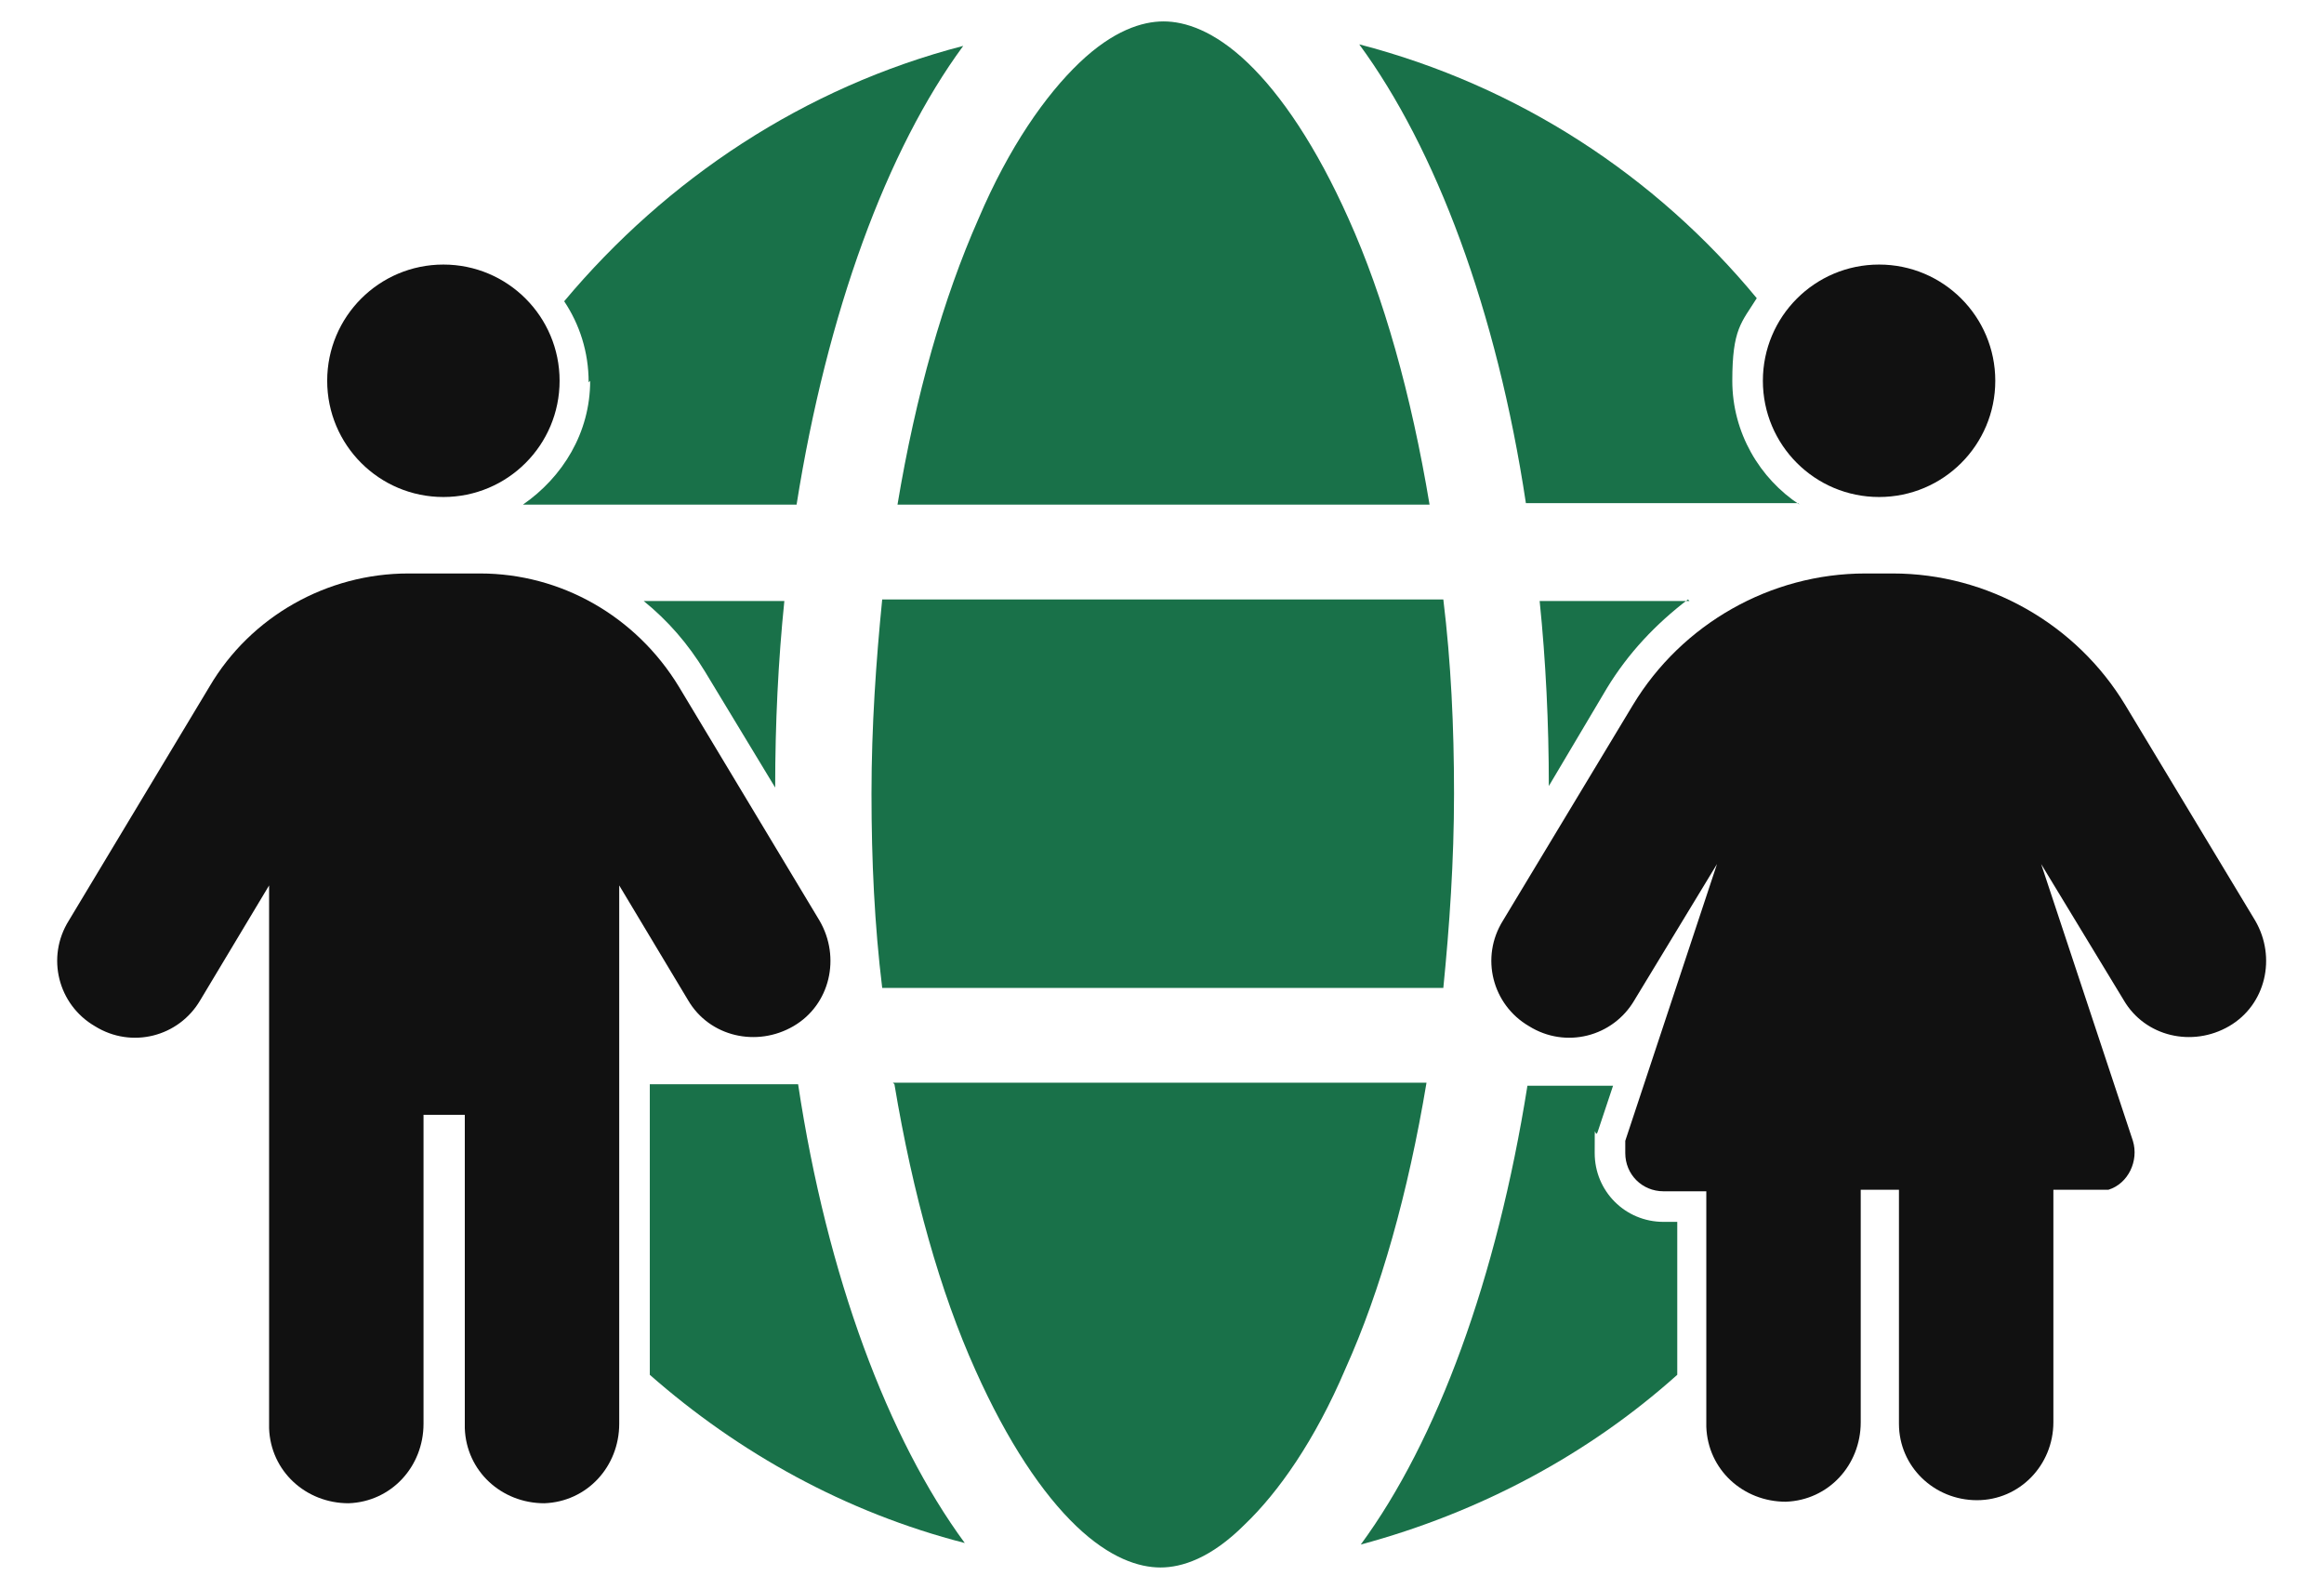
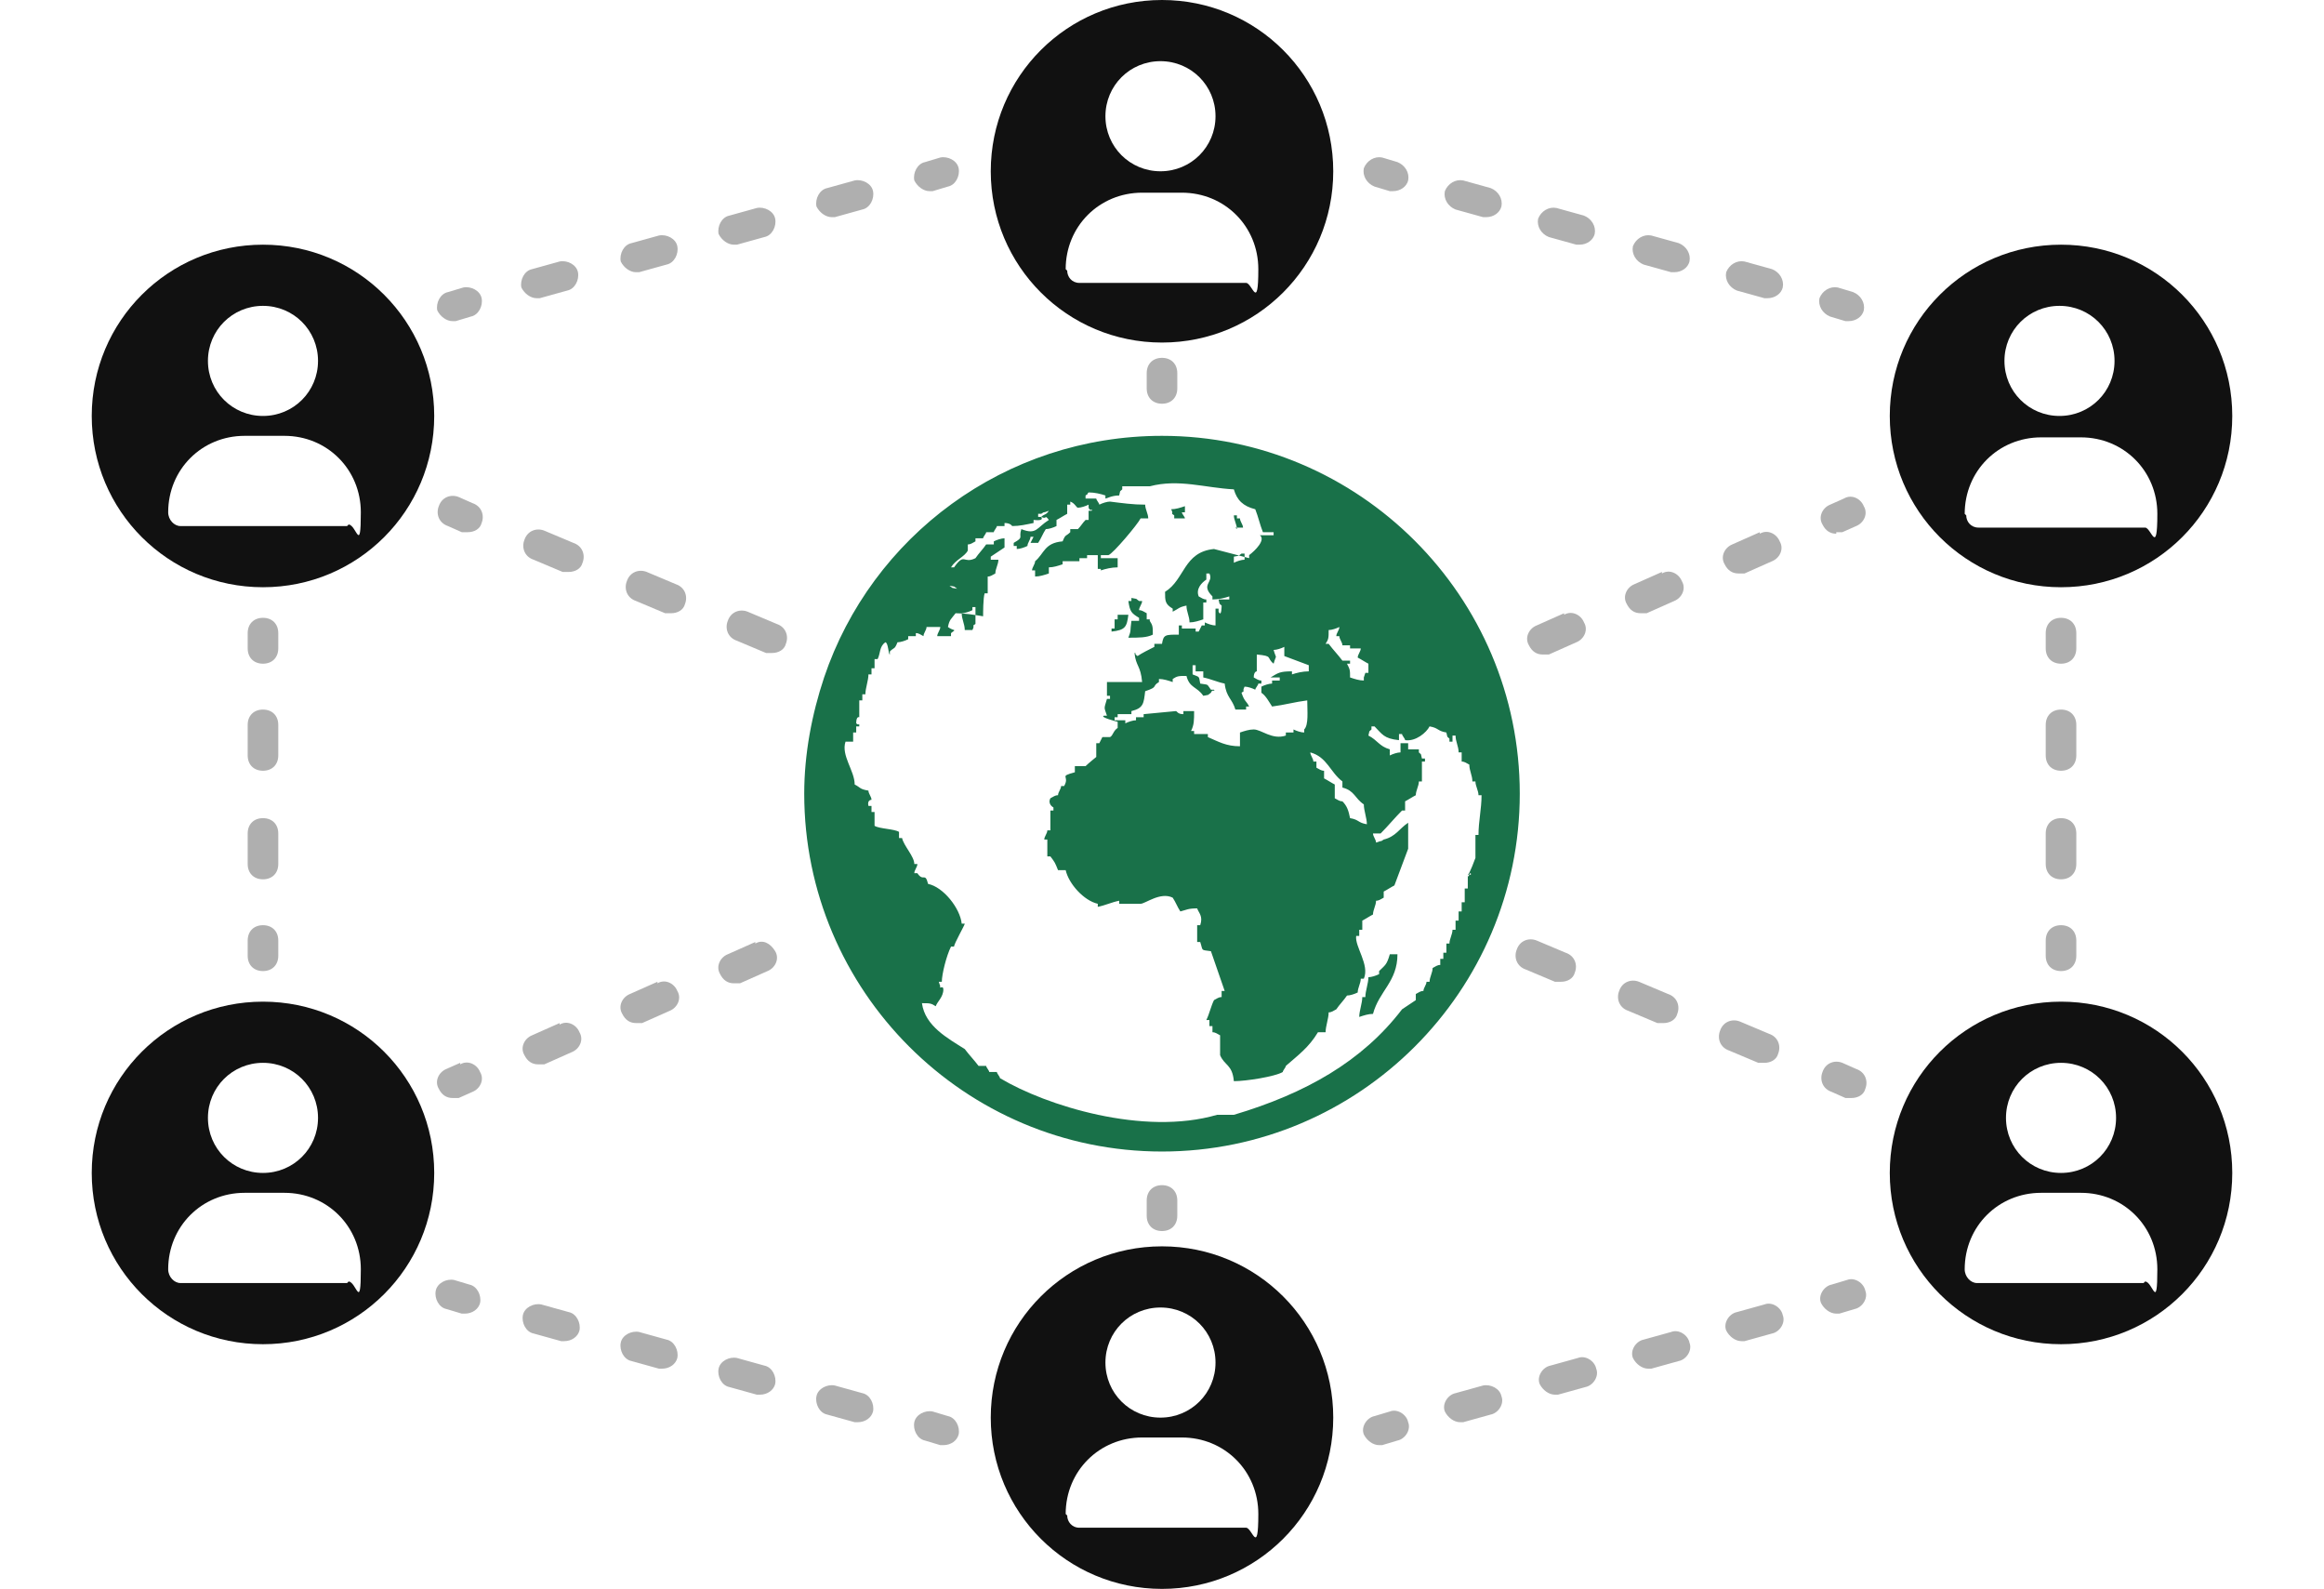
<svg xmlns="http://www.w3.org/2000/svg" id="Layer_1" version="1.1" viewBox="0 0 152 103.9">
  <defs>
    <style>
      .st0 {
+         fill: #197149;
+       }
+ 
+       .st0, .st1 {
+         fill-rule: evenodd;
+       }
+ 
+       .st1 {
        fill: #111;
      }

-       .st1 {
-         fill: #197149;
+       .st2 {
+         fill: #afafaf;
      }
    </style>
  </defs>
  <g>
-     <path id="Path_2930" class="st0" d="M21.4,24.9c0-4.2,3.4-7.6,7.6-7.6s7.6,3.4,7.6,7.6-3.4,7.6-7.6,7.6-7.6-3.4-7.6-7.6h0M27.7,72.9v20.2c0,2.8-2.1,5.1-4.9,5.2-2.8,0-5.1-2.1-5.2-4.9v-35.5l-4.5,7.5c-1.4,2.4-4.5,3.2-6.9,1.7-2.4-1.4-3.2-4.5-1.7-6.9l9.2-15.3c2.7-4.6,7.7-7.4,13-7.4h4.7c5.3,0,10.2,2.8,13,7.4l9.2,15.3c1.4,2.4.7,5.5-1.7,6.9s-5.5.7-6.9-1.7h0l-4.5-7.5v35.2c0,2.8-2.1,5.1-4.9,5.2-2.8,0-5.1-2.1-5.2-4.9v-20.5h-2.7Z" />
-     <path id="Path_2931" class="st0" d="M122.9,17.3c4.2,0,7.6,3.4,7.6,7.6s-3.4,7.6-7.6,7.6-7.6-3.4-7.6-7.6,3.4-7.6,7.6-7.6h0M111.6,77.9h-2.8c-1.4,0-2.5-1.1-2.5-2.5s0-.5,0-.8l6-18.1-5.4,8.9c-1.4,2.4-4.5,3.2-6.9,1.7-2.4-1.4-3.2-4.5-1.7-6.9h0l8.5-14.1c3.2-5.3,9-8.6,15.2-8.6h1.8c6.2,0,12,3.3,15.2,8.6l8.5,14.1c1.4,2.4.7,5.5-1.7,6.9s-5.5.7-6.9-1.7h0l-5.4-8.9,6,18.1c.4,1.3-.3,2.8-1.6,3.2-.3,0-.5,0-.8,0h-2.8v15.2c0,2.8-2.2,5.1-5,5.1s-5.1-2.2-5.1-5h0v-15.3h-2.5v15.2c0,2.8-2.1,5.1-4.9,5.2-2.8,0-5.1-2.1-5.2-4.9v-15.5h0Z" />
+     <path class="st2" d="M30.9,32.9l-.9-.4c-.5-.2-1.1,0-1.3.6-.2.5,0,1.1.6,1.3l.9.4c.1,0,.2,0,.4,0,.4,0,.8-.2.9-.6.2-.5,0-1.1-.6-1.3Z" />
+     <path class="st2" d="M50.8,40.8l-1.9-.8c-.5-.2-1.1,0-1.3.6-.2.5,0,1.1.6,1.3l1.9.8c.1,0,.2,0,.4,0,.4,0,.8-.2.9-.6.2-.5,0-1.1-.6-1.3Z" />
+     <path class="st2" d="M37.5,35.5l-1.9-.8c-.5-.2-1.1,0-1.3.6-.2.5,0,1.1.6,1.3l1.9.8c.1,0,.2,0,.4,0,.4,0,.8-.2.9-.6.2-.5,0-1.1-.6-1.3Z" />
+     <path class="st2" d="M44.2,38.2l-1.9-.8c-.5-.2-1.1,0-1.3.6-.2.5,0,1.1.6,1.3l1.9.8c.1,0,.2,0,.4,0,.4,0,.8-.2.9-.6.2-.5,0-1.1-.6-1.3Z" />
+     <path class="st2" d="M120.1,34.8c.1,0,.3,0,.4,0l.9-.4c.5-.2.8-.8.5-1.3-.2-.5-.8-.8-1.3-.5l-.9.4c-.5.2-.8.8-.5,1.3.2.4.5.6.9.6Z" />
+     <path class="st2" d="M115.1,34.8l-1.8.8c-.5.2-.8.8-.5,1.3.2.4.5.6.9.6s.3,0,.4,0l1.8-.8c.5-.2.8-.8.5-1.3-.2-.5-.8-.8-1.3-.5Z" />
+     <path class="st2" d="M102.3,40.1l-1.8.8c-.5.2-.8.8-.5,1.3.2.4.5.6.9.6s.3,0,.4,0l1.8-.8c.5-.2.8-.8.5-1.3-.2-.5-.8-.8-1.3-.5Z" />
+     <path class="st2" d="M108.7,37.4l-1.8.8c-.5.2-.8.8-.5,1.3.2.4.5.6.9.6s.3,0,.4,0l1.8-.8c.5-.2.8-.8.5-1.3-.2-.5-.8-.8-1.3-.5Z" />
+     <path class="st2" d="M121.4,69.9l-.9-.4c-.5-.2-1.1,0-1.3.6-.2.5,0,1.1.6,1.3l.9.4c.1,0,.2,0,.4,0,.4,0,.8-.2.9-.6.2-.5,0-1.1-.6-1.3Z" />
+     <path class="st2" d="M102.4,62.3l-1.9-.8c-.5-.2-1.1,0-1.3.6-.2.5,0,1.1.6,1.3l1.9.8c.1,0,.2,0,.4,0,.4,0,.8-.2.9-.6.2-.5,0-1.1-.6-1.3Z" />
+     <path class="st2" d="M109.1,65l-1.9-.8c-.5-.2-1.1,0-1.3.6-.2.5,0,1.1.6,1.3l1.9.8c.1,0,.2,0,.4,0,.4,0,.8-.2.9-.6.2-.5,0-1.1-.6-1.3Z" />
+     <path class="st2" d="M115.7,67.6l-1.9-.8c-.5-.2-1.1,0-1.3.6-.2.5,0,1.1.6,1.3l1.9.8c.1,0,.2,0,.4,0,.4,0,.8-.2.9-.6.2-.5,0-1.1-.6-1.3Z" />
+     <path class="st2" d="M30.1,69.5l-.9.4c-.5.2-.8.8-.5,1.3.2.4.5.6.9.6s.3,0,.4,0l.9-.4c.5-.2.8-.8.5-1.3-.2-.5-.8-.8-1.3-.5Z" />
+     <path class="st2" d="M36.6,66.9l-1.8.8c-.5.2-.8.8-.5,1.3.2.4.5.6.9.6s.3,0,.4,0l1.8-.8c.5-.2.8-.8.5-1.3-.2-.5-.8-.8-1.3-.5Z" />
+     <path class="st2" d="M43,64.2l-1.8.8c-.5.2-.8.8-.5,1.3.2.4.5.6.9.6s.3,0,.4,0l1.8-.8c.5-.2.8-.8.5-1.3-.2-.5-.8-.8-1.3-.5Z" />
+     <path class="st2" d="M49.4,61.6l-1.8.8c-.5.2-.8.8-.5,1.3.2.4.5.6.9.6s.3,0,.4,0l1.8-.8c.5-.2.8-.8.5-1.3s-.8-.8-1.3-.5Z" />
+     <path class="st2" d="M76,26.4c.6,0,1-.4,1-1v-1c0-.6-.4-1-1-1s-1,.4-1,1v1c0,.6.4,1,1,1Z" />
+     <path class="st2" d="M76,77.5c-.6,0-1,.4-1,1v1c0,.6.4,1,1,1s1-.4,1-1v-1c0-.6-.4-1-1-1Z" />
  </g>
  <g>
-     <path class="st1" d="M117.7,33c-2.6-1.7-4.4-4.7-4.4-8.1s.6-3.8,1.6-5.4c-6.6-8-15.6-13.9-26-16.6,5,6.8,9,17.4,10.9,30h17.8Z" />
-     <path class="st1" d="M57,51.9c0,4.4.2,8.6.7,12.7h36.7c.4-4,.7-8.3.7-12.7s-.2-8.6-.7-12.7h-36.7c-.4,4-.7,8.3-.7,12.7Z" />
-     <path class="st1" d="M93.5,33c-1.2-7.2-3-13.6-5.3-18.7-2.1-4.7-4.4-8.1-6.6-10.2-2.2-2.1-4.1-2.7-5.5-2.7s-3.3.6-5.5,2.7c-2.2,2.1-4.6,5.5-6.6,10.2-2.3,5.2-4.1,11.5-5.3,18.7h34.9Z" />
-     <path class="st1" d="M110.5,39.3h-9.8c.4,3.9.6,8,.6,12.1l3.8-6.4c1.4-2.3,3.2-4.2,5.3-5.8Z" />
-     <path class="st1" d="M58.5,70.9c1.2,7.2,3,13.6,5.3,18.7h0c2.1,4.7,4.4,8.1,6.6,10.2,2.2,2.1,4.1,2.7,5.5,2.7s3.3-.6,5.5-2.8c2.2-2.1,4.6-5.5,6.6-10.2,2.3-5.1,4.1-11.5,5.3-18.7h-34.9Z" />
-     <path class="st1" d="M109.7,79.9h-.9c-2.5,0-4.5-2-4.5-4.5s0-.8.2-1.4l1-3h-5.6c-2,12.6-5.9,23.2-10.9,30,7.8-2.1,14.9-5.9,20.7-11.1v-9.9Z" />
-     <path class="st1" d="M38.6,24.9c0,3.4-1.8,6.3-4.4,8.1h17.9c2-12.6,5.9-23.2,10.9-30-10.4,2.7-19.4,8.7-26.1,16.7,1,1.5,1.6,3.3,1.6,5.3Z" />
-     <path class="st1" d="M42.5,70.9v19c5.8,5.1,12.8,9,20.6,11-5-6.8-9-17.4-10.9-30h-9.6Z" />
-     <path class="st1" d="M46.1,43.9l4.6,7.6c0-4.2.2-8.3.6-12.2h-9.2c1.6,1.3,2.9,2.8,4,4.6Z" />
+     <path class="st2" d="M29.6,21c-.4,0-.8-.3-1-.7-.1-.5.2-1.1.7-1.2l1-.3c.5-.1,1.1.2,1.2.7.1.5-.2,1.1-.7,1.2l-1,.3c0,0-.2,0-.3,0Z" />
+     <path class="st2" d="M35.1,19.5c-.4,0-.8-.3-1-.7-.1-.5.2-1.1.7-1.2l1.8-.5c.5-.1,1.1.2,1.2.7.1.5-.2,1.1-.7,1.2l-1.8.5c0,0-.2,0-.3,0ZM41.6,17.8c-.4,0-.8-.3-1-.7-.1-.5.2-1.1.7-1.2l1.8-.5c.5-.1,1.1.2,1.2.7.1.5-.2,1.1-.7,1.2l-1.8.5c0,0-.2,0-.3,0ZM48,16c-.4,0-.8-.3-1-.7-.1-.5.2-1.1.7-1.2l1.8-.5c.5-.1,1.1.2,1.2.7s-.2,1.1-.7,1.2l-1.8.5c0,0-.2,0-.3,0ZM54.4,14.2c-.4,0-.8-.3-1-.7-.1-.5.2-1.1.7-1.2l1.8-.5c.5-.1,1.1.2,1.2.7.1.5-.2,1.1-.7,1.2l-1.8.5c0,0-.2,0-.3,0Z" />
+     <path class="st2" d="M60.8,12.5c-.4,0-.8-.3-1-.7-.1-.5.2-1.1.7-1.2l1-.3c.5-.1,1.1.2,1.2.7.1.5-.2,1.1-.7,1.2l-1,.3c0,0-.2,0-.3,0Z" />
  </g>
+   <g>
+     <path class="st2" d="M91.2,12.5c0,0-.2,0-.3,0l-1-.3c-.5-.2-.8-.7-.7-1.2.2-.5.7-.8,1.2-.7l1,.3c.5.2.8.7.7,1.2-.1.4-.5.7-1,.7Z" />
+     <path class="st2" d="M115.7,19.5c0,0-.2,0-.3,0l-1.8-.5c-.5-.2-.8-.7-.7-1.2.2-.5.7-.8,1.2-.7l1.8.5c.5.2.8.7.7,1.2-.1.4-.5.7-1,.7ZM109.6,17.8c0,0-.2,0-.3,0l-1.8-.5c-.5-.2-.8-.7-.7-1.2.2-.5.7-.8,1.2-.7l1.8.5c.5.2.8.7.7,1.2-.1.4-.5.7-1,.7ZM103.4,16c0,0-.2,0-.3,0l-1.8-.5c-.5-.2-.8-.7-.7-1.2.2-.5.7-.8,1.2-.7l1.8.5c.5.2.8.7.7,1.2-.1.4-.5.7-1,.7ZM97.3,14.2c0,0-.2,0-.3,0l-1.8-.5c-.5-.2-.8-.7-.7-1.2.2-.5.7-.8,1.2-.7l1.8.5c.5.2.8.7.7,1.2-.1.4-.5.7-1,.7Z" />
+     <path class="st2" d="M121,21c0,0-.2,0-.3,0l-1-.3c-.5-.2-.8-.7-.7-1.2.2-.5.7-.8,1.2-.7l1,.3c.5.2.8.7.7,1.2-.1.4-.5.7-1,.7Z" />
+   </g>
+   <g>
+     <path class="st2" d="M30.5,85.9c0,0-.2,0-.3,0l-1-.3c-.5-.1-.8-.7-.7-1.2.1-.5.7-.8,1.2-.7l1,.3c.5.1.8.7.7,1.2-.1.4-.5.7-1,.7Z" />
+     <path class="st2" d="M56.2,93c0,0-.2,0-.3,0l-1.8-.5c-.5-.1-.8-.7-.7-1.2.1-.5.7-.8,1.2-.7l1.8.5c.5.1.8.7.7,1.2-.1.4-.5.7-1,.7ZM49.8,91.2c0,0-.2,0-.3,0l-1.8-.5c-.5-.1-.8-.7-.7-1.2.1-.5.7-.8,1.2-.7l1.8.5c.5.1.8.7.7,1.2-.1.4-.5.7-1,.7ZM43.4,89.5c0,0-.2,0-.3,0l-1.8-.5c-.5-.1-.8-.7-.7-1.2.1-.5.7-.8,1.2-.7l1.8.5c.5.1.8.7.7,1.2-.1.4-.5.7-1,.7ZM37,87.7c0,0-.2,0-.3,0l-1.8-.5c-.5-.1-.8-.7-.7-1.2.1-.5.7-.8,1.2-.7l1.8.5c.5.1.8.7.7,1.2-.1.4-.5.7-1,.7Z" />
+     <path class="st2" d="M61.8,94.5c0,0-.2,0-.3,0l-1-.3c-.5-.1-.8-.7-.7-1.2.1-.5.7-.8,1.2-.7l1,.3c.5.1.8.7.7,1.2-.1.4-.5.7-1,.7Z" />
+   </g>
+   <g>
+     <path class="st2" d="M90.2,94.5c-.4,0-.8-.3-1-.7-.2-.5.2-1.1.7-1.2l1-.3c.5-.2,1.1.2,1.2.7.2.5-.2,1.1-.7,1.2l-1,.3c0,0-.2,0-.3,0Z" />
+     <path class="st2" d="M95.5,93c-.4,0-.8-.3-1-.7-.2-.5.2-1.1.7-1.2l1.8-.5c.5-.1,1.1.2,1.2.7.2.5-.2,1.1-.7,1.2l-1.8.5c0,0-.2,0-.3,0ZM101.7,91.2c-.4,0-.8-.3-1-.7-.2-.5.2-1.1.7-1.2l1.8-.5c.5-.2,1.1.2,1.2.7.2.5-.2,1.1-.7,1.2l-1.8.5c0,0-.2,0-.3,0ZM107.8,89.5c-.4,0-.8-.3-1-.7-.2-.5.2-1.1.7-1.2l1.8-.5c.5-.2,1.1.2,1.2.7.2.5-.2,1.1-.7,1.2l-1.8.5c0,0-.2,0-.3,0ZM113.9,87.7c-.4,0-.8-.3-1-.7-.2-.5.2-1.1.7-1.2l1.8-.5c.5-.2,1.1.2,1.2.7.2.5-.2,1.1-.7,1.2l-1.8.5c0,0-.2,0-.3,0Z" />
+     <path class="st2" d="M120.1,85.9c-.4,0-.8-.3-1-.7-.2-.5.2-1.1.7-1.2l1-.3c.5-.2,1.1.2,1.2.7.2.5-.2,1.1-.7,1.2l-1,.3c0,0-.2,0-.3,0Z" />
+   </g>
+   <g>
+     <path class="st2" d="M17.2,43.4c-.6,0-1-.4-1-1v-1c0-.6.4-1,1-1s1,.4,1,1v1c0,.6-.4,1-1,1Z" />
+     <path class="st2" d="M17.2,57.5c-.6,0-1-.4-1-1v-2c0-.6.4-1,1-1s1,.4,1,1v2c0,.6-.4,1-1,1ZM17.2,50.4c-.6,0-1-.4-1-1v-2c0-.6.4-1,1-1s1,.4,1,1v2c0,.6-.4,1-1,1Z" />
+     <path class="st2" d="M17.2,63.5c-.6,0-1-.4-1-1v-1c0-.6.4-1,1-1s1,.4,1,1v1c0,.6-.4,1-1,1Z" />
+   </g>
+   <g>
+     <path class="st2" d="M134.8,43.4c-.6,0-1-.4-1-1v-1c0-.6.4-1,1-1s1,.4,1,1v1c0,.6-.4,1-1,1Z" />
+     <path class="st2" d="M134.8,57.5c-.6,0-1-.4-1-1v-2c0-.6.4-1,1-1s1,.4,1,1v2c0,.6-.4,1-1,1ZM134.8,50.4c-.6,0-1-.4-1-1v-2c0-.6.4-1,1-1s1,.4,1,1v2c0,.6-.4,1-1,1Z" />
+     <path class="st2" d="M134.8,63.5c-.6,0-1-.4-1-1v-1c0-.6.4-1,1-1s1,.4,1,1v1c0,.6-.4,1-1,1Z" />
+   </g>
+   <g>
+     <path class="st1" d="M17.2,65.5c-6.2,0-11.2,5-11.2,11.2s5,11.2,11.2,11.2,11.2-5,11.2-11.2-5-11.2-11.2-11.2ZM17.2,69.5c2,0,3.6,1.6,3.6,3.6s-1.6,3.6-3.6,3.6-3.6-1.6-3.6-3.6,1.6-3.6,3.6-3.6ZM22.7,83.9h-10.9c-.4,0-.8-.4-.8-.9,0-2.8,2.2-5,5-5h0s2.6,0,2.6,0c2.8,0,5,2.2,5,5s-.3.8-.8.8Z" />
+     <path class="st1" d="M134.8,65.5c-6.2,0-11.2,5-11.2,11.2s5,11.2,11.2,11.2,11.2-5,11.2-11.2-5-11.2-11.2-11.2ZM134.8,69.5c2,0,3.6,1.6,3.6,3.6s-1.6,3.6-3.6,3.6-3.6-1.6-3.6-3.6,1.6-3.6,3.6-3.6ZM140.2,83.9h-10.9c-.4,0-.8-.4-.8-.9,0-2.8,2.2-5,5-5h0s2.6,0,2.6,0c2.8,0,5,2.2,5,5s-.3.8-.8.8Z" />
+   </g>
+   <path class="st1" d="M17.2,16c-6.2,0-11.2,5-11.2,11.2s5,11.2,11.2,11.2,11.2-5,11.2-11.2-5-11.2-11.2-11.2ZM17.2,20c2,0,3.6,1.6,3.6,3.6s-1.6,3.6-3.6,3.6-3.6-1.6-3.6-3.6,1.6-3.6,3.6-3.6ZM22.7,34.4h-10.9c-.4,0-.8-.4-.8-.9,0-2.8,2.2-5,5-5h0s2.6,0,2.6,0c2.8,0,5,2.2,5,5s-.3.8-.8.8Z" />
+   <path class="st1" d="M123.6,27.2c0,6.2,5,11.2,11.2,11.2s11.2-5,11.2-11.2c0-6.2-5-11.2-11.2-11.2s-11.2,5-11.2,11.2ZM138.3,23.6c0,2-1.6,3.6-3.6,3.6s-3.6-1.6-3.6-3.6,1.6-3.6,3.6-3.6,3.6,1.6,3.6,3.6ZM128.5,33.6c0-2.8,2.2-5,5-5h2.6s0,0,0,0c2.8,0,5,2.2,5,5s-.4.9-.8.9h-10.9c-.5,0-.8-.4-.8-.8Z" />
+   <path class="st1" d="M64.8,11.2c0,6.2,5,11.2,11.2,11.2s11.2-5,11.2-11.2c0-6.2-5-11.2-11.2-11.2s-11.2,5-11.2,11.2ZM79.5,7.6c0,2-1.6,3.6-3.6,3.6s-3.6-1.6-3.6-3.6,1.6-3.6,3.6-3.6,3.6,1.6,3.6,3.6ZM69.7,17.6c0-2.8,2.2-5,5-5h2.6s0,0,0,0c2.8,0,5,2.2,5,5s-.4.9-.8.9h-10.9c-.5,0-.8-.4-.8-.8Z" />
+   <path class="st1" d="M64.8,92.7c0,6.2,5,11.2,11.2,11.2s11.2-5,11.2-11.2c0-6.2-5-11.2-11.2-11.2s-11.2,5-11.2,11.2ZM79.5,89.1c0,2-1.6,3.6-3.6,3.6s-3.6-1.6-3.6-3.6,1.6-3.6,3.6-3.6,3.6,1.6,3.6,3.6ZM69.7,99c0-2.8,2.2-5,5-5h2.6s0,0,0,0c2.8,0,5,2.2,5,5s-.4.9-.8.9h-10.9c-.5,0-.8-.4-.8-.8Z" />
+   <path class="st0" d="M76,28.5c-10.3,0-19,6.6-22.1,15.8h0c-.8,2.4-1.3,5-1.3,7.6,0,12.9,10.5,23.4,23.4,23.4s23.4-10.5,23.4-23.4-10.5-23.4-23.4-23.4ZM61.4,64.2h.2c0-.5.3-1.7.6-2.3h.2c0-.2.7-1.4.7-1.5h-.2c-.1-1-1.2-2.4-2.2-2.6-.2-.8-.3-.1-.7-.7h-.2c0-.2.2-.4.2-.6h-.2c0-.5-.7-1.2-.8-1.7h-.2v-.4c-.3-.2-1.3-.2-1.6-.4v-.9h-.2v-.4h-.2c-.1-.4.2-.4.2-.4,0-.2-.2-.4-.2-.6-.6-.1-.5-.2-.9-.4,0-.9-.9-1.9-.6-2.8h.5v-.6h.2v-.4h.2c0-.3,0,0-.2-.2,0-.5.2-.4.2-.4v-1.1h.2v-.4h.2c0-.4.2-.9.2-1.3h.2v-.4h.2v-.6h.2c.2-.4.1-.8.5-1.1.2,0,.2.8.3.8v-.2c.3-.3.3-.1.5-.6.2,0,.5-.1.7-.2v-.2h.5v-.2c.2,0,.3.1.5.2,0-.2.2-.4.2-.6h.9c0,.2-.2.4-.2.6h.9v-.2c.4-.3.2-.1-.2-.4.1-.5.2-.5.5-.9.6,0,1.2.1,1.8.2,0-.2,0-1.2.1-1.5h.2v-1.1c.2,0,.3-.1.5-.2,0-.3.2-.6.2-.9h-.5v-.2c.3-.2.6-.4.9-.6v-.6c-.2,0-.5.1-.7.2v.2h-.5c-.2.3-.5.6-.7.9-.8.4-.7-.4-1.4.6h-.2c.3-.5.9-.7,1.1-1.1v-.4c.2,0,.3-.1.5-.2v-.2h.5c0-.1.2-.3.2-.4h.5c0-.1.2-.3.2-.4h.5v-.2c.4,0,.5.2.5.2.5,0,.9-.1,1.4-.2v-.2c.1,0,.7.1.5-.2h-.2v-.2h.2c.3-.2,0,0,.5-.2-.2.3-.3.2-.5.4.4.2.2-.2.5.2-.8.5-.8,1-1.8.6-.2.6.2.5-.5.9v.2h.2v.2c.2,0,.5-.1.7-.2,0-.2.2-.4.2-.6h.2l-.2.4h.5c.2-.3.3-.6.5-.9.2,0,.5-.1.7-.2v-.4c.2-.1.5-.3.7-.4v-.6h.2v-.2c.3.1.4.4.5.4.2,0,.5-.1.7-.2v.2c.1.3.3,0,.2.2h-.2v.6h-.2c-.2.2-.3.4-.5.6h-.5v.2c-.3.3-.3.1-.5.6-1.2.1-1.2.8-1.8,1.3,0,.2-.2.4-.2.6h.2v.4c.3,0,.6-.1.9-.2v-.4c.3,0,.6-.1.9-.2v-.2h1.1v-.2h.5v-.2h1.4c.3-.1,1.9-2,2.1-2.4h.5c0-.3-.2-.6-.2-.9-.8,0-1.5-.1-2.3-.2-.2,0-.5.1-.7.2,0-.1-.2-.3-.2-.4h-.7v-.2c.3-.2,0,0,.2-.2.4,0,.8.1,1.1.2v.2c.1,0,.4-.2.9-.2.1-.4,0-.2.2-.4v-.2h1.8c1.9-.5,3.6.1,5.5.2.2.7.6,1.1,1.4,1.3.2.5.3,1,.5,1.5h.7v.2h-.9c.4.3-.3,1-.7,1.3v.2c-.8-.2-1.5-.4-2.3-.6-2,.2-1.9,2-3.2,2.8,0,.6,0,.8.5,1.1v.2c.4-.2.4-.3.9-.4,0,.4.2.7.2,1.1.3,0,.6-.1.9-.2v-1.1h.2v-.2c-.2,0-.3-.1-.5-.2-.2-.5.2-.9.5-1.1v-.4h.2c.3.6-.6.7.2,1.5v.2c.4,0,.8-.1,1.1-.2v.2h-.7c.1.4,0,.2.2.4,0,0,0,.8-.2.4v-.2h-.2v1.1c-.2,0-.5-.1-.7-.2v.2h-.2l-.2.4h-.2v-.2h-.9v-.2h-.2v.6c-.9,0-1,0-1.1.6h-.5v.2c-.4.2-.8.4-1.1.6-.3-.2,0-.2-.2-.2.1.9.4.8.5,1.9h-2.3v.9h.2v.2h-.2c-.2.7-.2.5,0,1.1h-.2c-.3.1.9.4.9.4v.4c-.3.2-.3.5-.5.6h-.5l-.2.4h-.2v.9c0,0-.5.4-.7.6h-.7v.4c-1.1.3-.3.2-.7.9h-.2c0,.2-.2.4-.2.6-.2,0-.3.1-.5.2-.2.4.2.6.2.6v.2h-.2v1.3h-.2c0,.2-.2.4-.2.6h.2v1.1h.2c.3.4.3.4.5.9h.5c.2.9,1.2,2,2.1,2.2v.2c.5-.1.9-.3,1.4-.4v.2h1.4c.3,0,1.3-.8,2.1-.4.2.3.3.6.5.9.4-.1.5-.2,1.1-.2.1.3.4.5.2,1.1h-.2v1.1h.2c.2.6,0,.5.7.6.3.9.6,1.7.9,2.6h-.2v.4c-.2,0-.3.1-.5.2-.2.4-.3.9-.5,1.3h.2v.4h.2v.4c.2,0,.3.1.5.2v1.3c.3.7.8.6.9,1.7.8,0,2.7-.3,3.2-.6,0-.1.2-.3.2-.4.8-.7,1.5-1.2,2.1-2.2h.5c0-.4.2-.9.2-1.3.2,0,.3-.1.5-.2.2-.3.5-.6.7-.9.2,0,.5-.1.7-.2,0-.3.2-.6.2-.9h.2c.4-.9-.6-2.1-.5-2.8h.2v-.4h.2v-.6c.2-.1.5-.3.7-.4,0-.3.2-.6.2-.9.2,0,.3-.1.5-.2v-.4c.2-.1.5-.3.7-.4.3-.8.6-1.6.9-2.4v-1.7c-.6.4-.8.9-1.6,1.1-.3.2,0,0-.5.2,0-.2-.2-.4-.2-.6h.5c.5-.5.9-1,1.4-1.5h.2v-.6c.2-.1.5-.3.7-.4,0-.3.2-.6.2-.9h.2v-1.3h.2v-.2h-.2c-.1-.4,0-.2-.2-.4v-.2h-.7v-.4h-.5v.6c-.2,0-.5.1-.7.2v-.4c-.7-.2-.8-.6-1.4-.9.1-.4,0-.2.2-.4v-.2h.2c.5.5.6.8,1.6.9v-.4h.2c0,.1.2.3.2.4.7.1,1.4-.5,1.6-.9.6.1.5.3,1.1.4.1.4,0,.2.2.4v.2h.2v-.4h.2c0,.4.2.7.2,1.1h.2v.6c.2,0,.3.1.5.2,0,.4.2.7.2,1.1h.2c0,.3.2.6.2.9h.2c0,.9-.2,1.7-.2,2.6h-.2v1.5c0,0-.4,1.1-.5,1.1,0,.4.2-.4.2,0h-.2v.9h-.2v.9h-.2v.6h-.2v.6h-.2v.6h-.2c0,.3-.2.6-.2.9h-.2v.6h-.2v.4h-.2v.4c-.2,0-.3.1-.5.2,0,.3-.2.6-.2.9h-.2c0,.2-.2.4-.2.6-.2,0-.3.1-.5.2v.4c-.3.2-.6.4-.9.6-2.6,3.4-6.3,5.5-11,6.9h-1.1c-4.8,1.4-11.2-.6-14.2-2.4,0-.1-.2-.3-.2-.4h-.5c0-.1-.2-.3-.2-.4h-.5c-.3-.4-.6-.7-.9-1.1-1.1-.7-2.6-1.5-2.8-3,.5,0,.6,0,.9.2.1-.3.5-.6.5-1.1,0-.3-.3,0-.2-.2ZM62.1,38.3c.5.1.2,0,.5.2-.5-.1-.2,0-.5-.2ZM86.6,50.8v-.4c-.2,0-.3-.1-.5-.2v-.4h-.2c0-.2-.2-.4-.2-.6,1.1.3,1.3,1.3,2.1,1.9v.4c.8.2.8.7,1.4,1.1,0,.4.2.9.2,1.3-.6-.1-.5-.3-1.1-.4-.1-.5-.2-.8-.5-1.1-.2,0-.3-.1-.5-.2v-.9c-.2-.1-.5-.3-.7-.4ZM83.7,44.3v.2h-.5v.2c-.2,0-.5.1-.7.2v.4c.3.2.5.6.7.9.8-.1,1.5-.3,2.3-.4,0,.7.1,1.6-.2,1.9v.2c-.2,0-.5-.1-.7-.2v.2h-.5v.2c-.9.3-1.6-.4-2.1-.4-.3,0-.6.1-.9.2v.9c-.9,0-1.4-.3-2.1-.6v-.2h-.9v-.2h-.2c.2-.4.2-.7.2-1.3h-.7v.2c-.4,0-.4-.2-.5-.2l-2.1.2v.2h-.5v.2c-.2,0-.5.1-.7.2v-.2h-.7v-.2h.2v-.2h.9v-.2c.8-.2.8-.5.9-1.3.9-.3.4-.3.9-.6v-.2c.3,0,.6.1.9.2v-.2c.3-.2.4-.2.9-.2.2.8.7.7,1.1,1.3.5-.1.2,0,.5-.2.1-.3.3,0,.2-.2h-.2c-.3-.4-.1-.3-.7-.4-.1-.5,0-.4-.5-.6v-.6h.2v.4h.5v.4c.5.1.9.3,1.4.4.1.9.5,1,.7,1.7h.7v-.2h.2c-.2-.4-.3-.3-.5-.9.3-.2,0,0,.2-.4.2,0,.5.1.7.2,0-.1.2-.3.2-.4h.2v-.2c-.2,0-.3-.1-.5-.2,0-.4.2-.4.2-.4v-1.1c1.1.1.6.2,1.1.6.2-.7.2-.2,0-.9.2,0,.5-.1.7-.2v.6c.5.2,1.1.4,1.6.6v.4c-.4,0-.8.1-1.1.2v-.2c-.8,0-.9.1-1.4.4ZM80.7,36.8v-.4c.5-.1.2,0,.5-.2h.2v.4c-.2,0-.5.1-.7.2ZM89.2,44.3v.2c-.3,0-.6-.1-.9-.2,0-.5,0-.5-.2-.9h.2v-.2h-.5c-.3-.4-.6-.7-.9-1.1h-.2c.2-.3.2-.4.2-.9.2,0,.5-.1.7-.2,0,.2-.2.4-.2.6h.2c0,.2.2.4.2.6h.5v.2h.7c0,.2-.2.4-.2.6.2.1.5.3.7.4v.6h-.2ZM76.6,33.3c.3,0,.6-.1.9-.2v.4h-.2c0,.1.2.3.2.4h-.7v-.2c-.3-.2,0,0-.2-.4ZM80.9,34.6c0-.3-.2-.6-.2-.9h.2v.2h.2c0,.2.2.4.2.6h-.5ZM72,37.2h-.2v-.9h.2v.2h1.1v.6c-.4,0-.8.1-1.1.2v-.2ZM63.6,41.2h-.5c0-.4-.2-.7-.2-1.1.2,0,.5-.1.7-.2v-.2h.2v1.1c-.3.2,0,0-.2.4ZM75.2,40.6c.2.3.2.4.2.9-.4.2-.9.2-1.6.2.2-.5.1-.4.2-1.1h.5v-.2c-.5-.3-.6-.4-.7-1.1h.2v-.2c.5.1.2,0,.5.2h.2c0,.2-.2.4-.2.6.2,0,.3.1.5.2v.4h.2ZM73.1,40.2h.7c-.1.8-.2,1-1.1,1.1v-.2h.2v-.6h.2v-.2ZM89.8,66.3c-.3,0-.6.1-.9.2,0-.4.2-.9.2-1.3h.2c0-.4.2-.9.2-1.3.2,0,.5-.1.7-.2v-.2c.4-.4.5-.4.7-1.1h.5c0,1.8-1.2,2.4-1.6,3.9Z" />
</svg>
